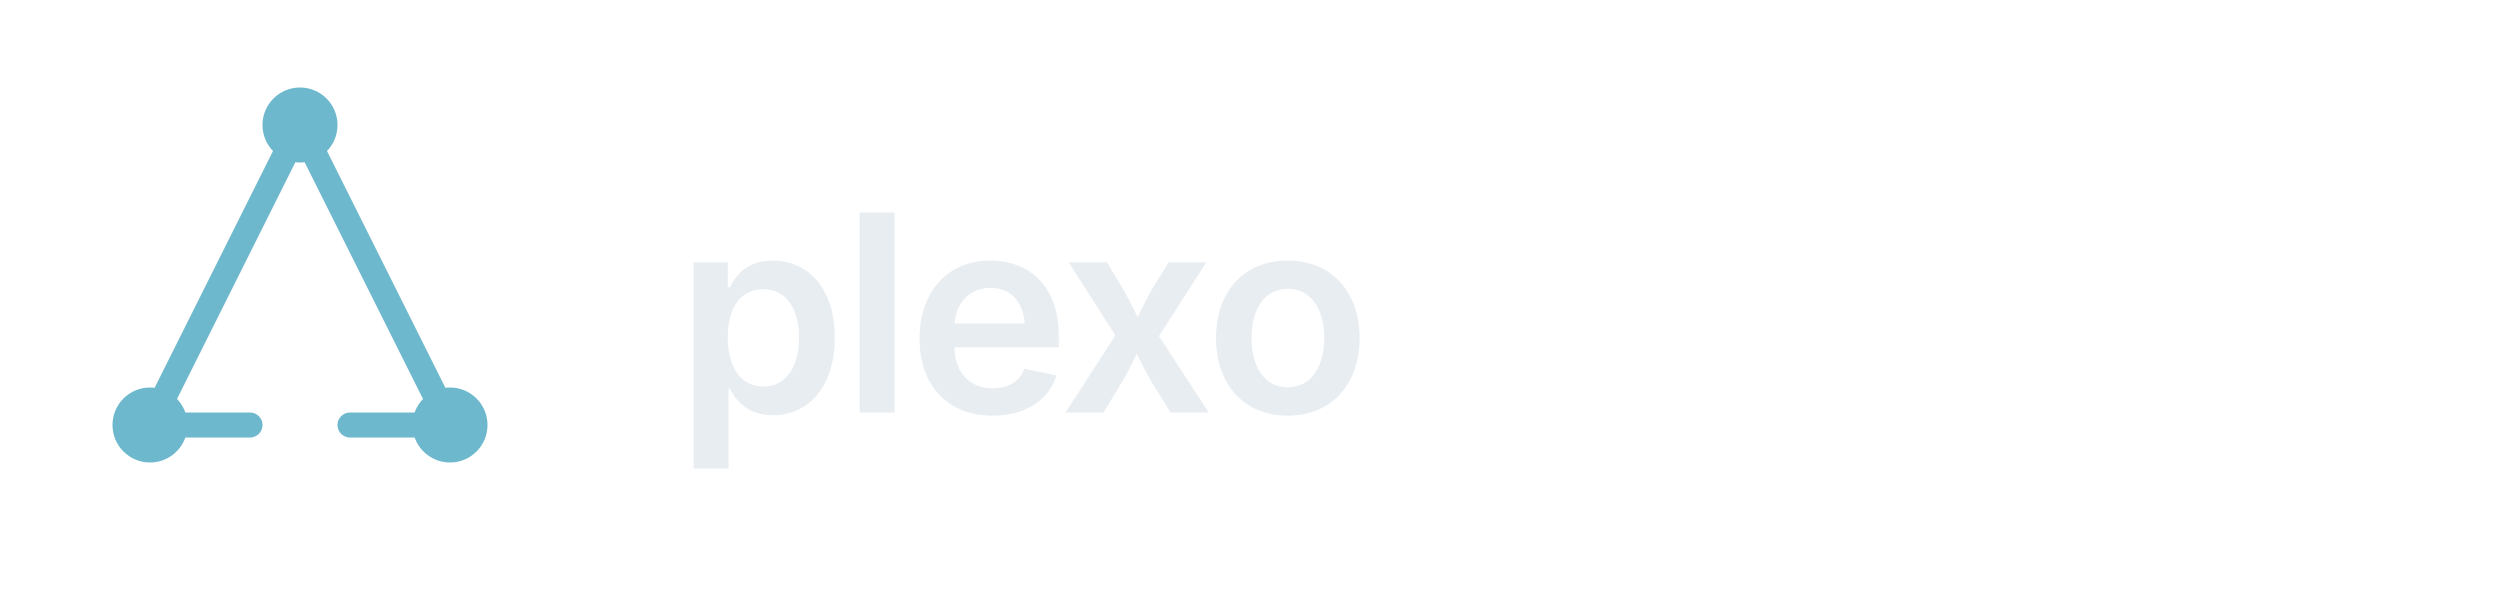
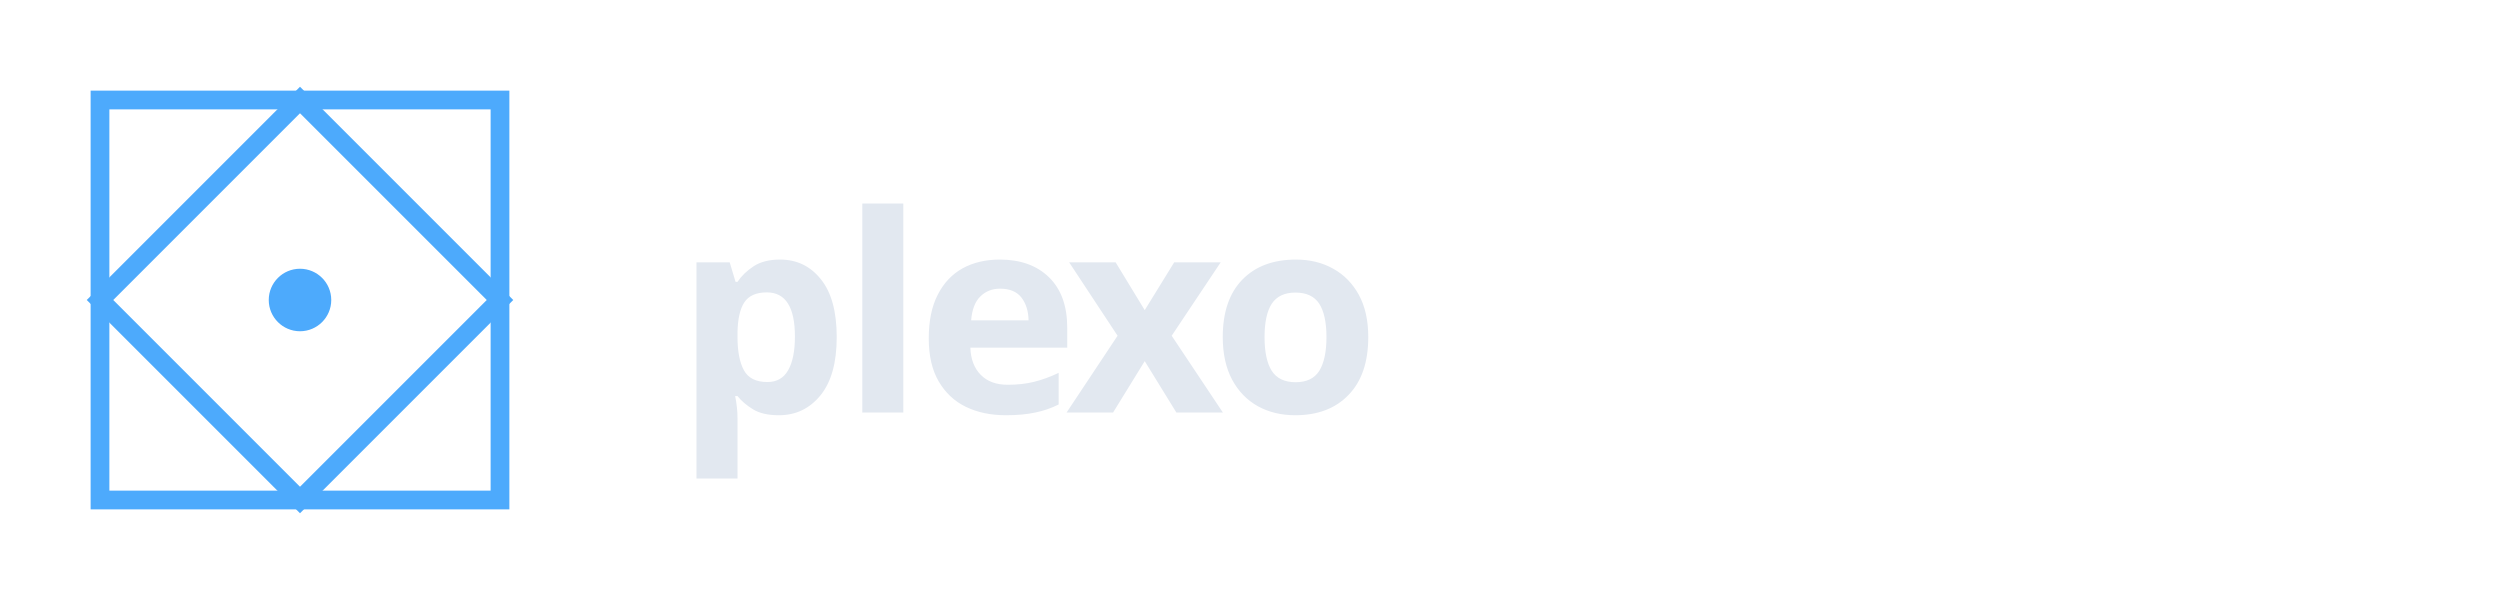
<svg xmlns="http://www.w3.org/2000/svg" viewBox="0 0 200 48" fill="none">
-   <line x1="24" y1="10" x2="12" y2="34" stroke="#6db8cc" stroke-width="2" stroke-linecap="round" />
-   <line x1="24" y1="10" x2="36" y2="34" stroke="#6db8cc" stroke-width="2" stroke-linecap="round" />
-   <line x1="12" y1="34" x2="20" y2="34" stroke="#6db8cc" stroke-width="2" stroke-linecap="round" />
-   <line x1="28" y1="34" x2="36" y2="34" stroke="#6db8cc" stroke-width="2" stroke-linecap="round" />
-   <circle cx="24" cy="10" r="3" fill="#6db8cc" />
-   <circle cx="12" cy="34" r="3" fill="#6db8cc" />
-   <circle cx="36" cy="34" r="3" fill="#6db8cc" />
-   <text x="54" y="33" font-family="'Geist', 'Inter', system-ui, sans-serif" font-weight="600" font-size="22" fill="#e8edf2" letter-spacing="-0.02em">plexo</text>
+   <rect x="8" y="8" width="32" height="32" stroke="#4DAAFC" stroke-width="1.5" fill="none" />
+   <polygon points="24,8 40,24 24,40 8,24" stroke="#4DAAFC" stroke-width="1.5" fill="none" />
+   <line x1="8" y1="8" x2="8" y2="24" stroke="#4DAAFC" stroke-width="0.75" opacity="0.5" />
+   <line x1="40" y1="8" x2="40" y2="24" stroke="#4DAAFC" stroke-width="0.75" opacity="0.5" />
+   <line x1="8" y1="40" x2="8" y2="24" stroke="#4DAAFC" stroke-width="0.75" opacity="0.5" />
+   <line x1="40" y1="40" x2="40" y2="24" stroke="#4DAAFC" stroke-width="0.75" opacity="0.5" />
+   <circle cx="24" cy="24" r="2.5" fill="#4DAAFC" />
+   <text x="54" y="33" font-family="'Geist', system-ui, sans-serif" font-weight="600" font-size="22" fill="#E2E8F0" letter-spacing="-0.03em">plexo</text>
</svg>
